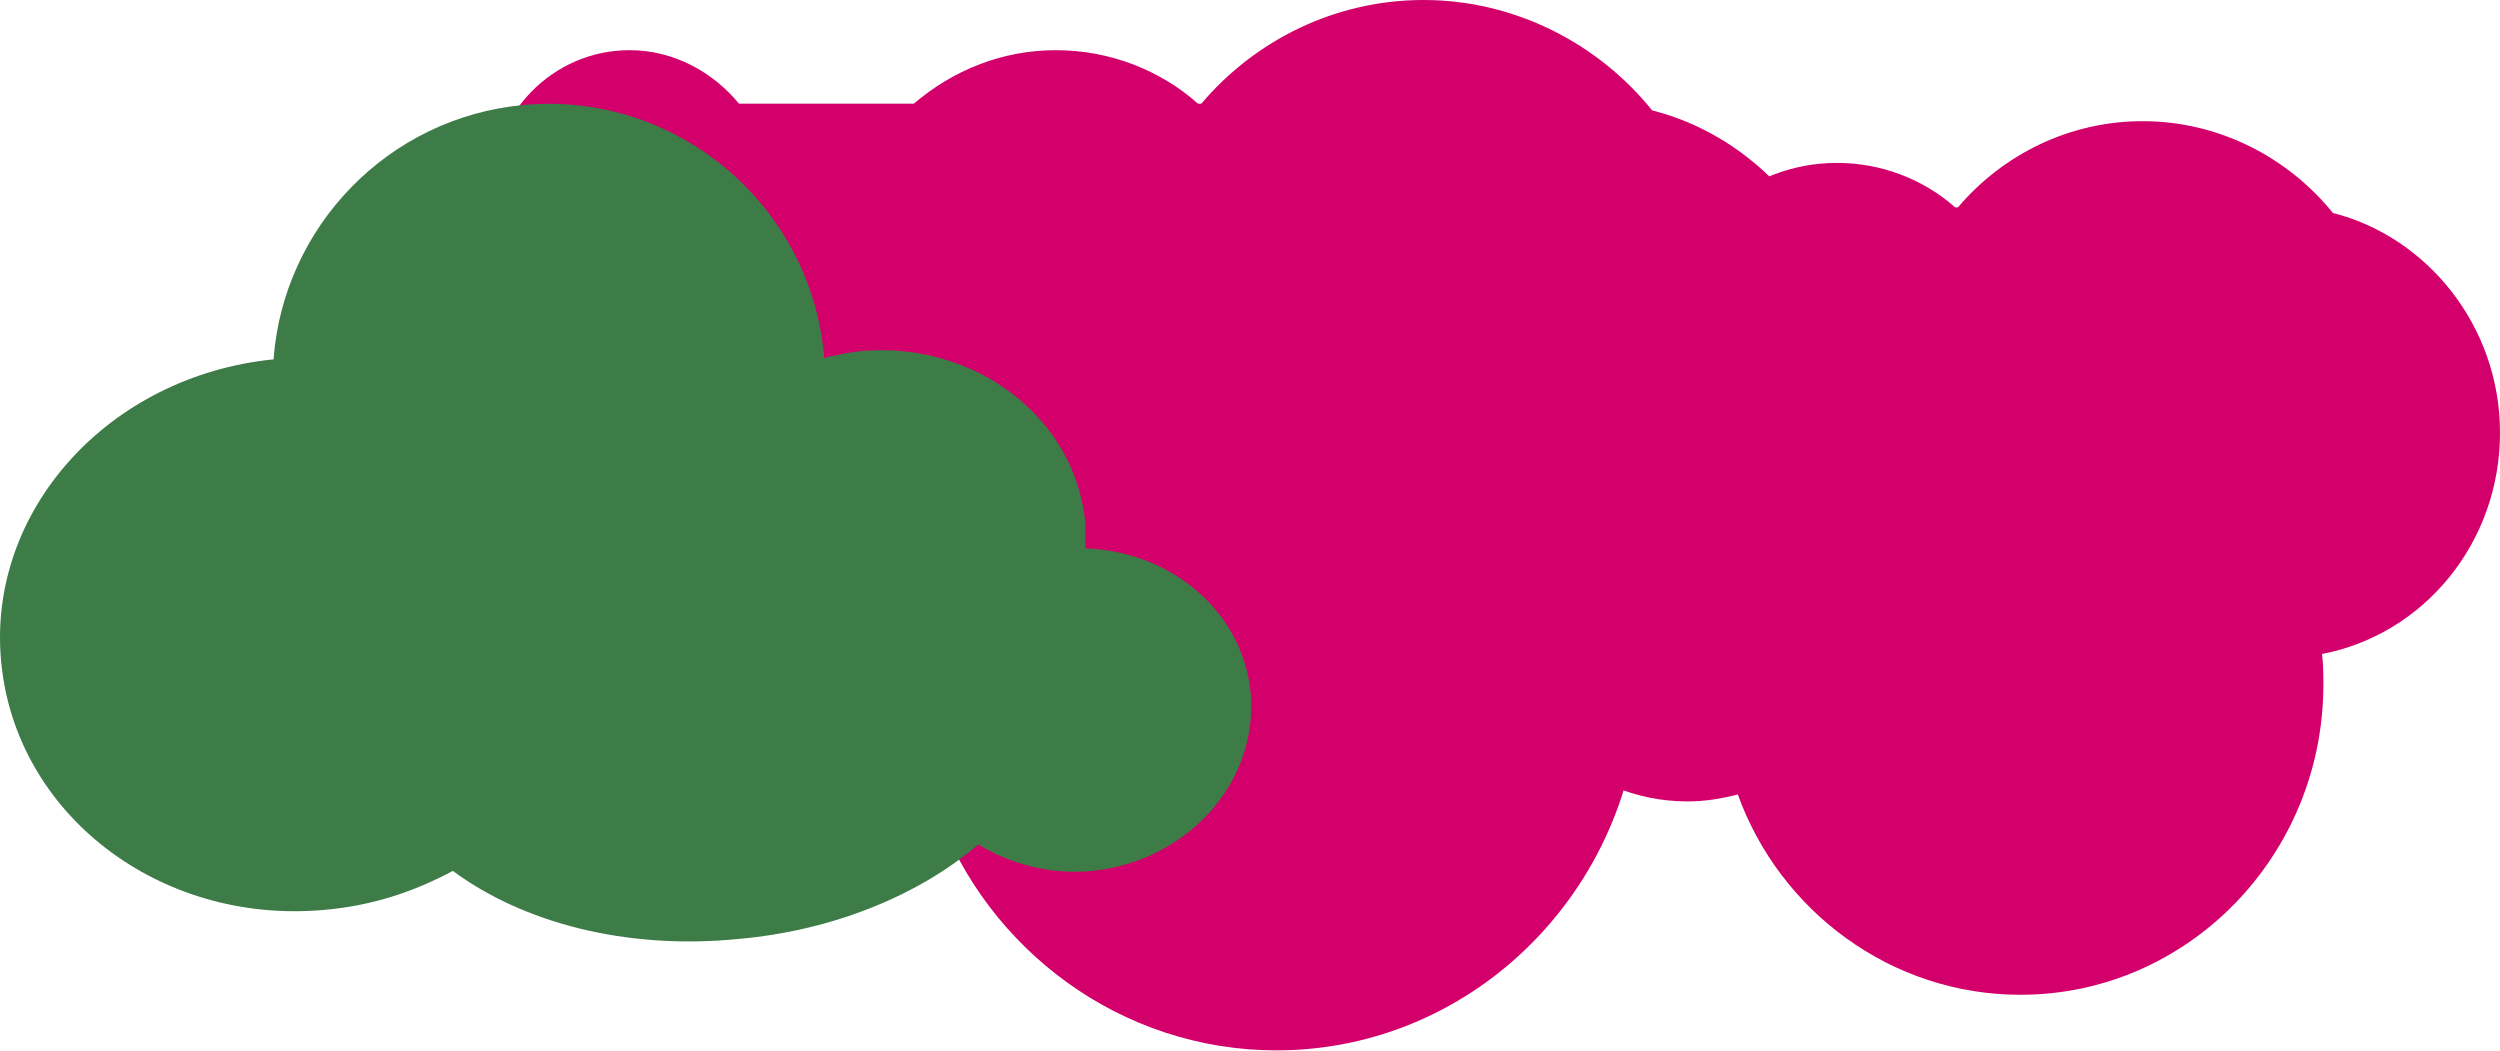
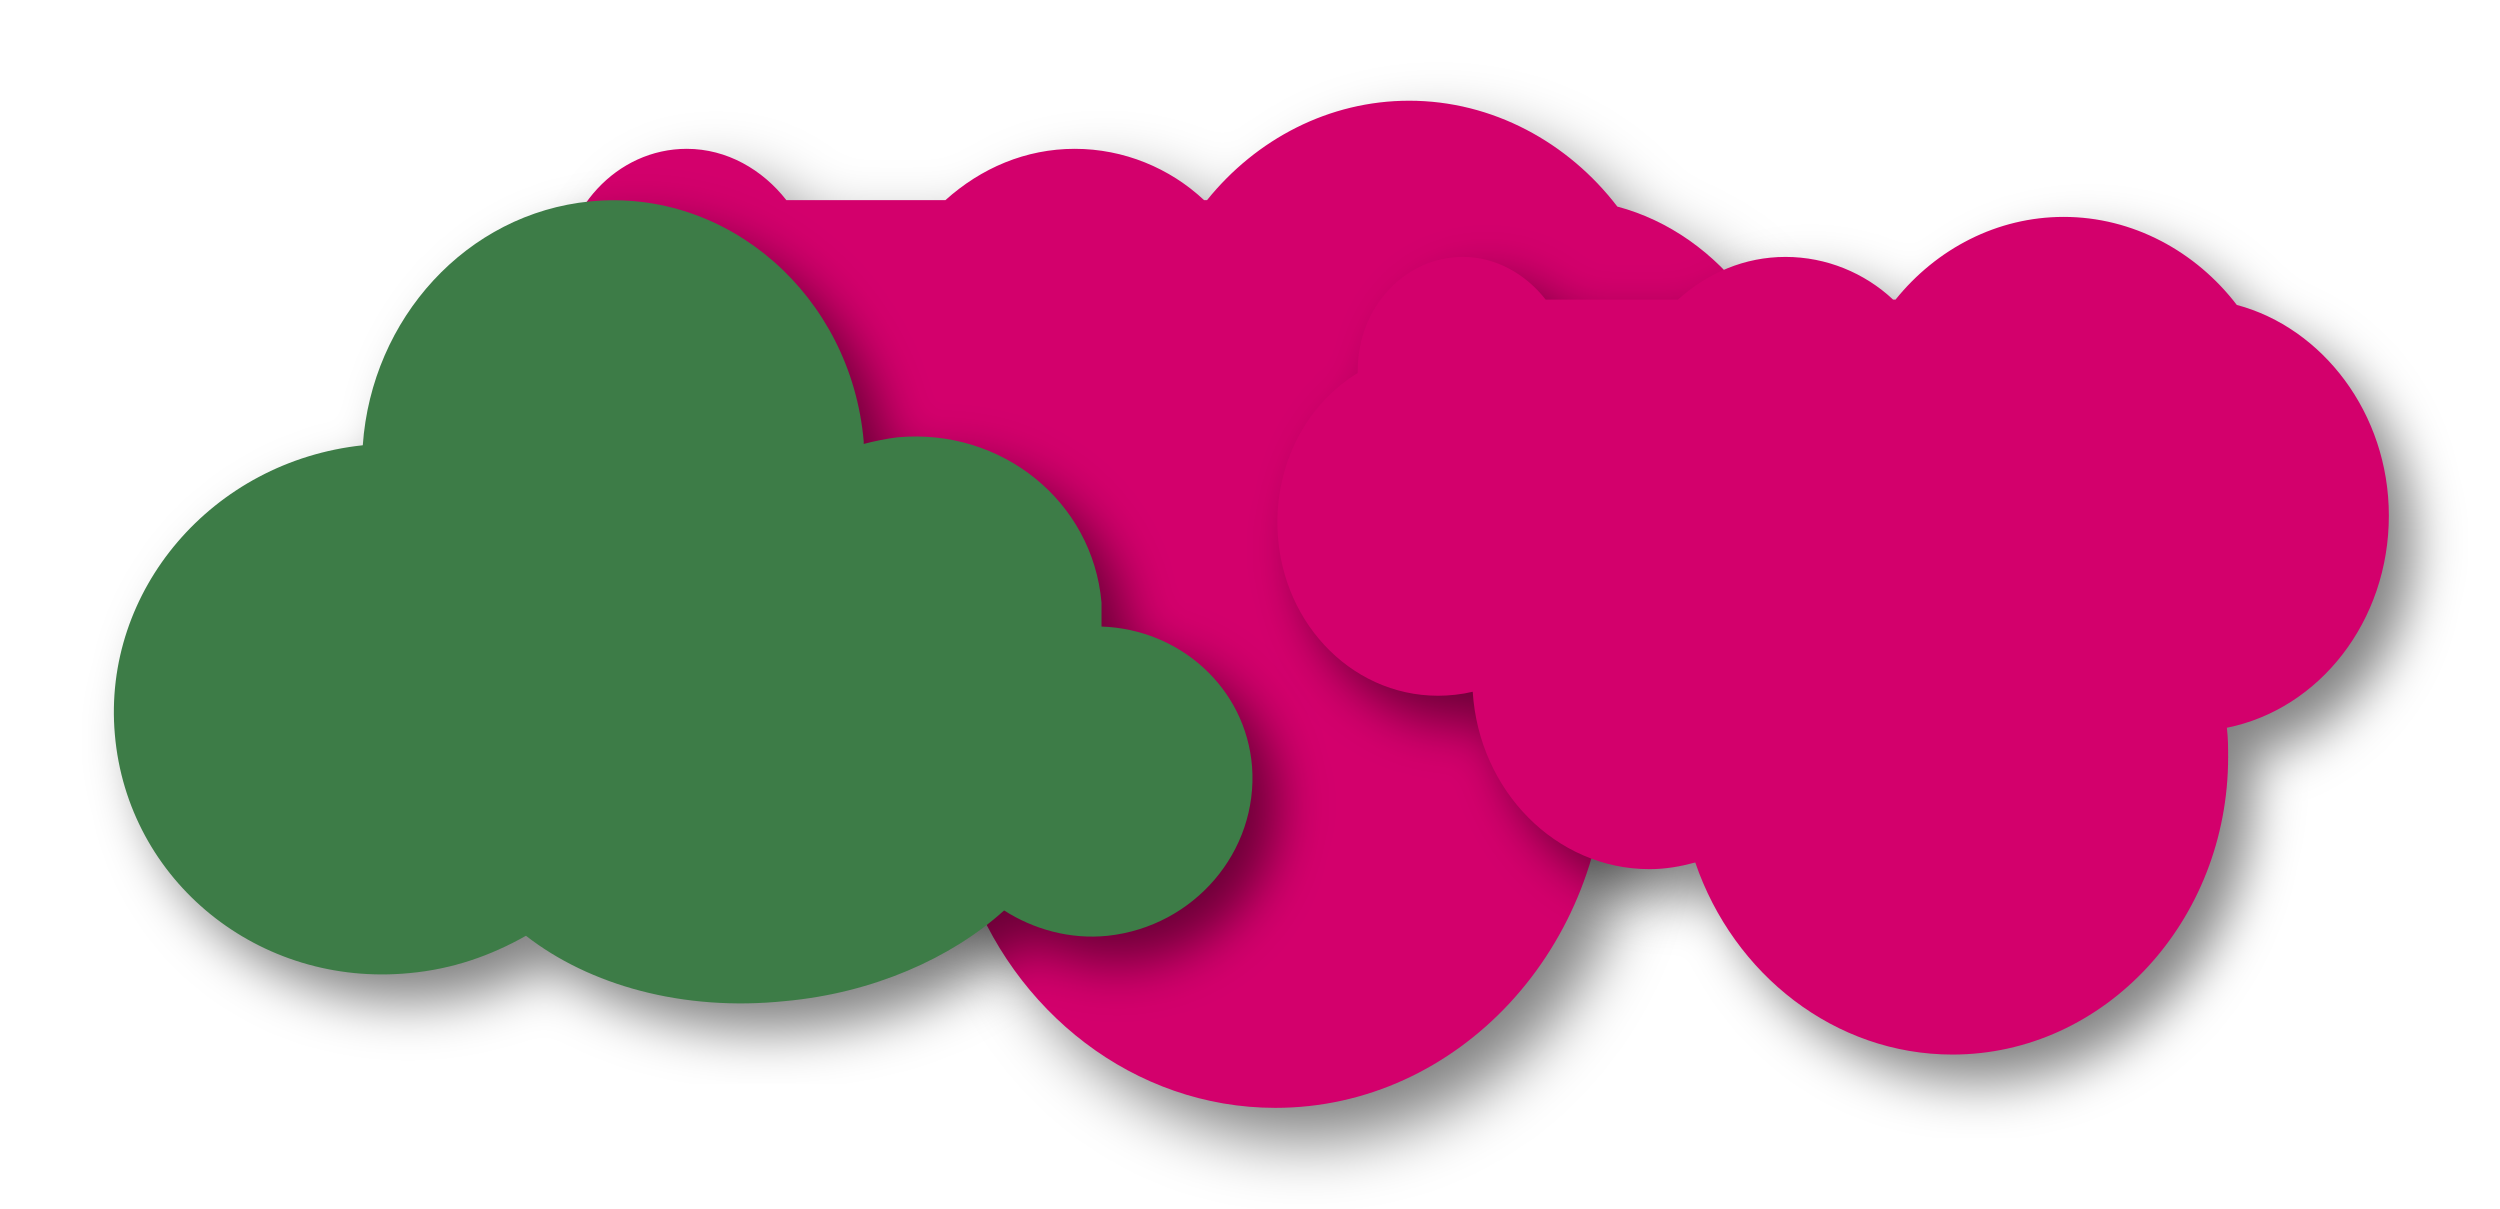
- <svg xmlns="http://www.w3.org/2000/svg" height="586.347" width="1395.568" version="1.1" id="圖層_1" x="0" y="0" viewBox="0 20 612.091 257.17" xml:space="preserve">
+ <svg xmlns="http://www.w3.org/2000/svg" height="780.557" width="1614.624" version="1.1" id="圖層_1" x="0" y="0" viewBox="0 20 708.168 342.35" xml:space="preserve">
  <defs id="defs86">
    <filter style="color-interpolation-filters:sRGB" id="filter5602">
      <feFlood flood-opacity="0.498" flood-color="rgb(0,0,0)" result="flood" id="feFlood5592" />
      <feComposite in="flood" in2="SourceGraphic" operator="in" result="composite1" id="feComposite5594" />
      <feGaussianBlur in="composite1" stdDeviation="3" result="blur" id="feGaussianBlur5596" />
      <feOffset dx="6" dy="6" result="offset" id="feOffset5598" />
      <feComposite in="SourceGraphic" in2="offset" operator="over" result="composite2" id="feComposite5600" />
    </filter>
+     <filter style="color-interpolation-filters:sRGB" id="filter8435">
+       <feFlood flood-opacity="0.498" flood-color="rgb(0,0,0)" result="flood" id="feFlood8425" />
+       <feComposite in="flood" in2="SourceGraphic" operator="in" result="composite1" id="feComposite8427" />
+       <feGaussianBlur in="composite1" stdDeviation="1" result="blur" id="feGaussianBlur8429" />
+       <feOffset dx="1" dy="-1" result="offset" id="feOffset8431" />
+       <feComposite in="SourceGraphic" in2="offset" operator="over" result="composite2" id="feComposite8433" />
+     </filter>
+     <filter style="color-interpolation-filters:sRGB" id="filter8507">
+       <feFlood flood-opacity="0.498" flood-color="rgb(0,0,0)" result="flood" id="feFlood8497" />
+       <feComposite in="flood" in2="SourceGraphic" operator="in" result="composite1" id="feComposite8499" />
+       <feGaussianBlur in="composite1" stdDeviation="1" result="blur" id="feGaussianBlur8501" />
+       <feOffset dx="1" dy="1" result="offset" id="feOffset8503" />
+       <feComposite in="SourceGraphic" in2="offset" operator="over" result="composite2" id="feComposite8505" />
+     </filter>
+     <filter style="color-interpolation-filters:sRGB" id="filter8555">
+       <feFlood flood-opacity="0.498" flood-color="rgb(0,0,0)" result="flood" id="feFlood8545" />
+       <feComposite in="flood" in2="SourceGraphic" operator="in" result="composite1" id="feComposite8547" />
+       <feGaussianBlur in="composite1" stdDeviation="1" result="blur" id="feGaussianBlur8549" />
+       <feOffset dx="1" dy="-1" result="offset" id="feOffset8551" />
+       <feComposite in="SourceGraphic" in2="offset" operator="over" result="composite2" id="feComposite8553" />
+     </filter>
  </defs>
-   <g transform="matrix(7.998874,0,0,-8.190119,-841.0354,434.0841)" style="display:block;fill:#d3006c;fill-opacity:1" id="g350">
+   <g transform="matrix(8.421491,0,0,-9.085709,-853.2178,507.8933)" style="display:block;fill:#d3006c;fill-opacity:1;filter:url(#filter8555)" id="g350">
    <path d="M 95,62.1 C 95,54.2 89.4,47.6 81.9,46.2 82,45.4 82,44.7 82,44 82,31.7 72,21.7 59.7,21.7 c -9.5,0 -17.7,6 -20.8,14.4 -1.2,-0.3 -2.4,-0.5 -3.7,-0.5 -7.6,0 -13.8,5.9 -14.3,13.3 -0.9,-0.2 -1.9,-0.3 -2.8,-0.3 -7.2,0 -13,5.8 -13,13 0,4.8 2.6,9 6.5,11.2 0,0.1 0,0.1 0,0.2 0,4.7 3.8,8.5 8.5,8.5 2.7,0 5.1,-1.3 6.7,-3.2 0.1,0 0.2,0 0.3,0 h 10.4 c 2.4,2 5.4,3.2 8.7,3.2 3.3,0 6.4,-1.2 8.7,-3.2 h 0.2 c 3.3,3.8 8.2,6.2 13.6,6.2 5.6,0 10.7,-2.6 14,-6.6 C 89.6,76.2 95,69.8 95,62.1 Z" transform="matrix(0.5,0,0,0.5,114.3645,8.308983)" style="fill:#d3006c;fill-opacity:1" id="path348" />
  </g>
-   <g transform="matrix(6.652819,0,0,-6.811882,-464.764,394.0686)" style="display:block;fill:#d3006c;fill-opacity:1" id="g350-1">
+   <g transform="matrix(7.004317,0,0,-7.556761,-457.0663,463.5021)" style="display:block;fill:#d3006c;fill-opacity:1;filter:url(#filter8435)" id="g350-1">
    <path d="M 95,62.1 C 95,54.2 89.4,47.6 81.9,46.2 82,45.4 82,44.7 82,44 82,31.7 72,21.7 59.7,21.7 c -9.5,0 -17.7,6 -20.8,14.4 -1.2,-0.3 -2.4,-0.5 -3.7,-0.5 -7.6,0 -13.8,5.9 -14.3,13.3 -0.9,-0.2 -1.9,-0.3 -2.8,-0.3 -7.2,0 -13,5.8 -13,13 0,4.8 2.6,9 6.5,11.2 0,0.1 0,0.1 0,0.2 0,4.7 3.8,8.5 8.5,8.5 2.7,0 5.1,-1.3 6.7,-3.2 0.1,0 0.2,0 0.3,0 h 10.4 c 2.4,2 5.4,3.2 8.7,3.2 3.3,0 6.4,-1.2 8.7,-3.2 h 0.2 c 3.3,3.8 8.2,6.2 13.6,6.2 5.6,0 10.7,-2.6 14,-6.6 C 89.6,76.2 95,69.8 95,62.1 Z" transform="matrix(0.5,0,0,0.5,114.3645,8.308983)" style="fill:#d3006c;fill-opacity:1" id="path348-2" />
  </g>
-   <g transform="matrix(6.806792,0,0,6.806792,-800.5705,-56.5762)" style="display:block" id="g70">
+   <g transform="matrix(7.166425,0,0,7.551115,-810.615,-36.42068)" style="display:block;filter:url(#filter8507)" id="g70">
    <path d="M 95,62.4 C 94.5,56.5 89.3,52.1 83.1,51.9 c 0,-0.6 0,-1.2 0,-1.8 C 82.4,42.5 75.2,37 67,37.7 c -0.9,0.1 -1.9,0.3 -2.7,0.5 0,-0.1 0,-0.2 0,-0.2 C 63.3,27.1 53.6,19 42.7,20 32.9,20.9 25.4,28.8 24.7,38.3 12.8,39.5 4.1,49.2 5.1,60 c 1,11 11.4,19 23.3,17.9 3.4,-0.3 6.4,-1.3 9.2,-2.8 5,3.7 12.4,5.7 20.5,4.9 6.9,-0.6 13.1,-3.2 17.3,-6.8 2.3,1.4 5.2,2.2 8.2,1.9 6.8,-0.7 11.9,-6.3 11.4,-12.7 z" transform="matrix(0.5,0,0,0.5,115.1026,5.025724)" style="fill:#3d7c47" id="path68" />
  </g>
</svg>
